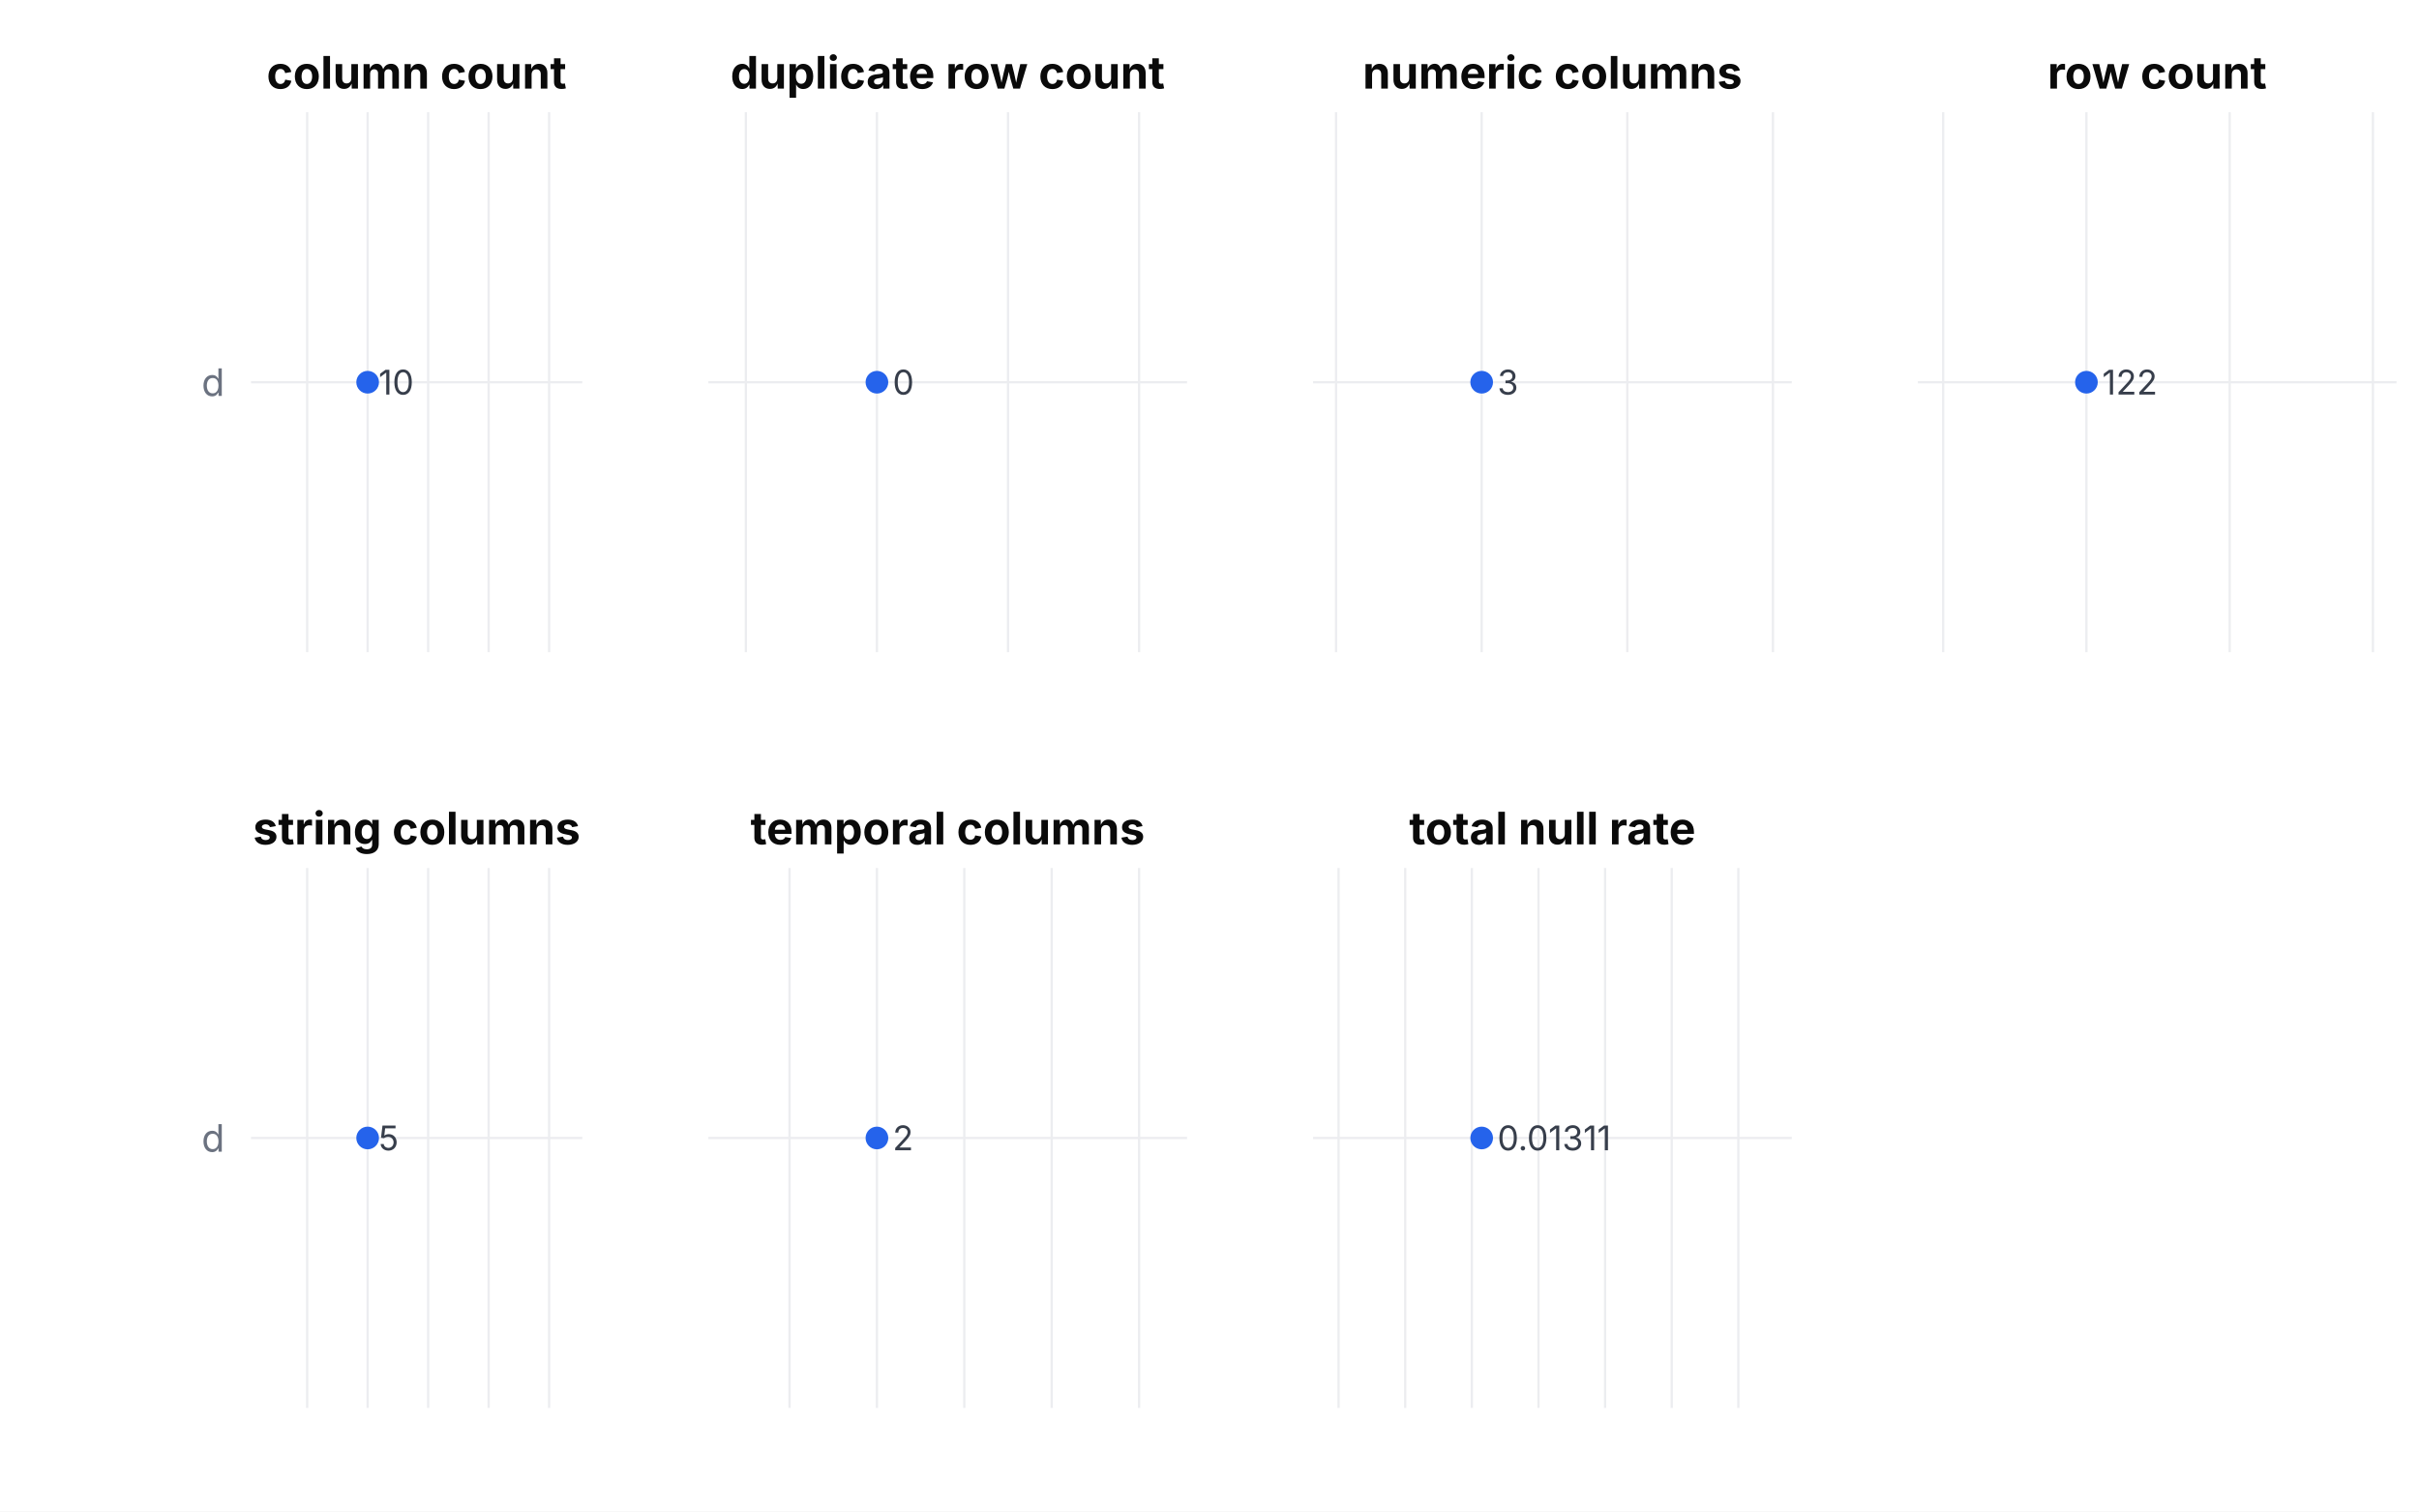
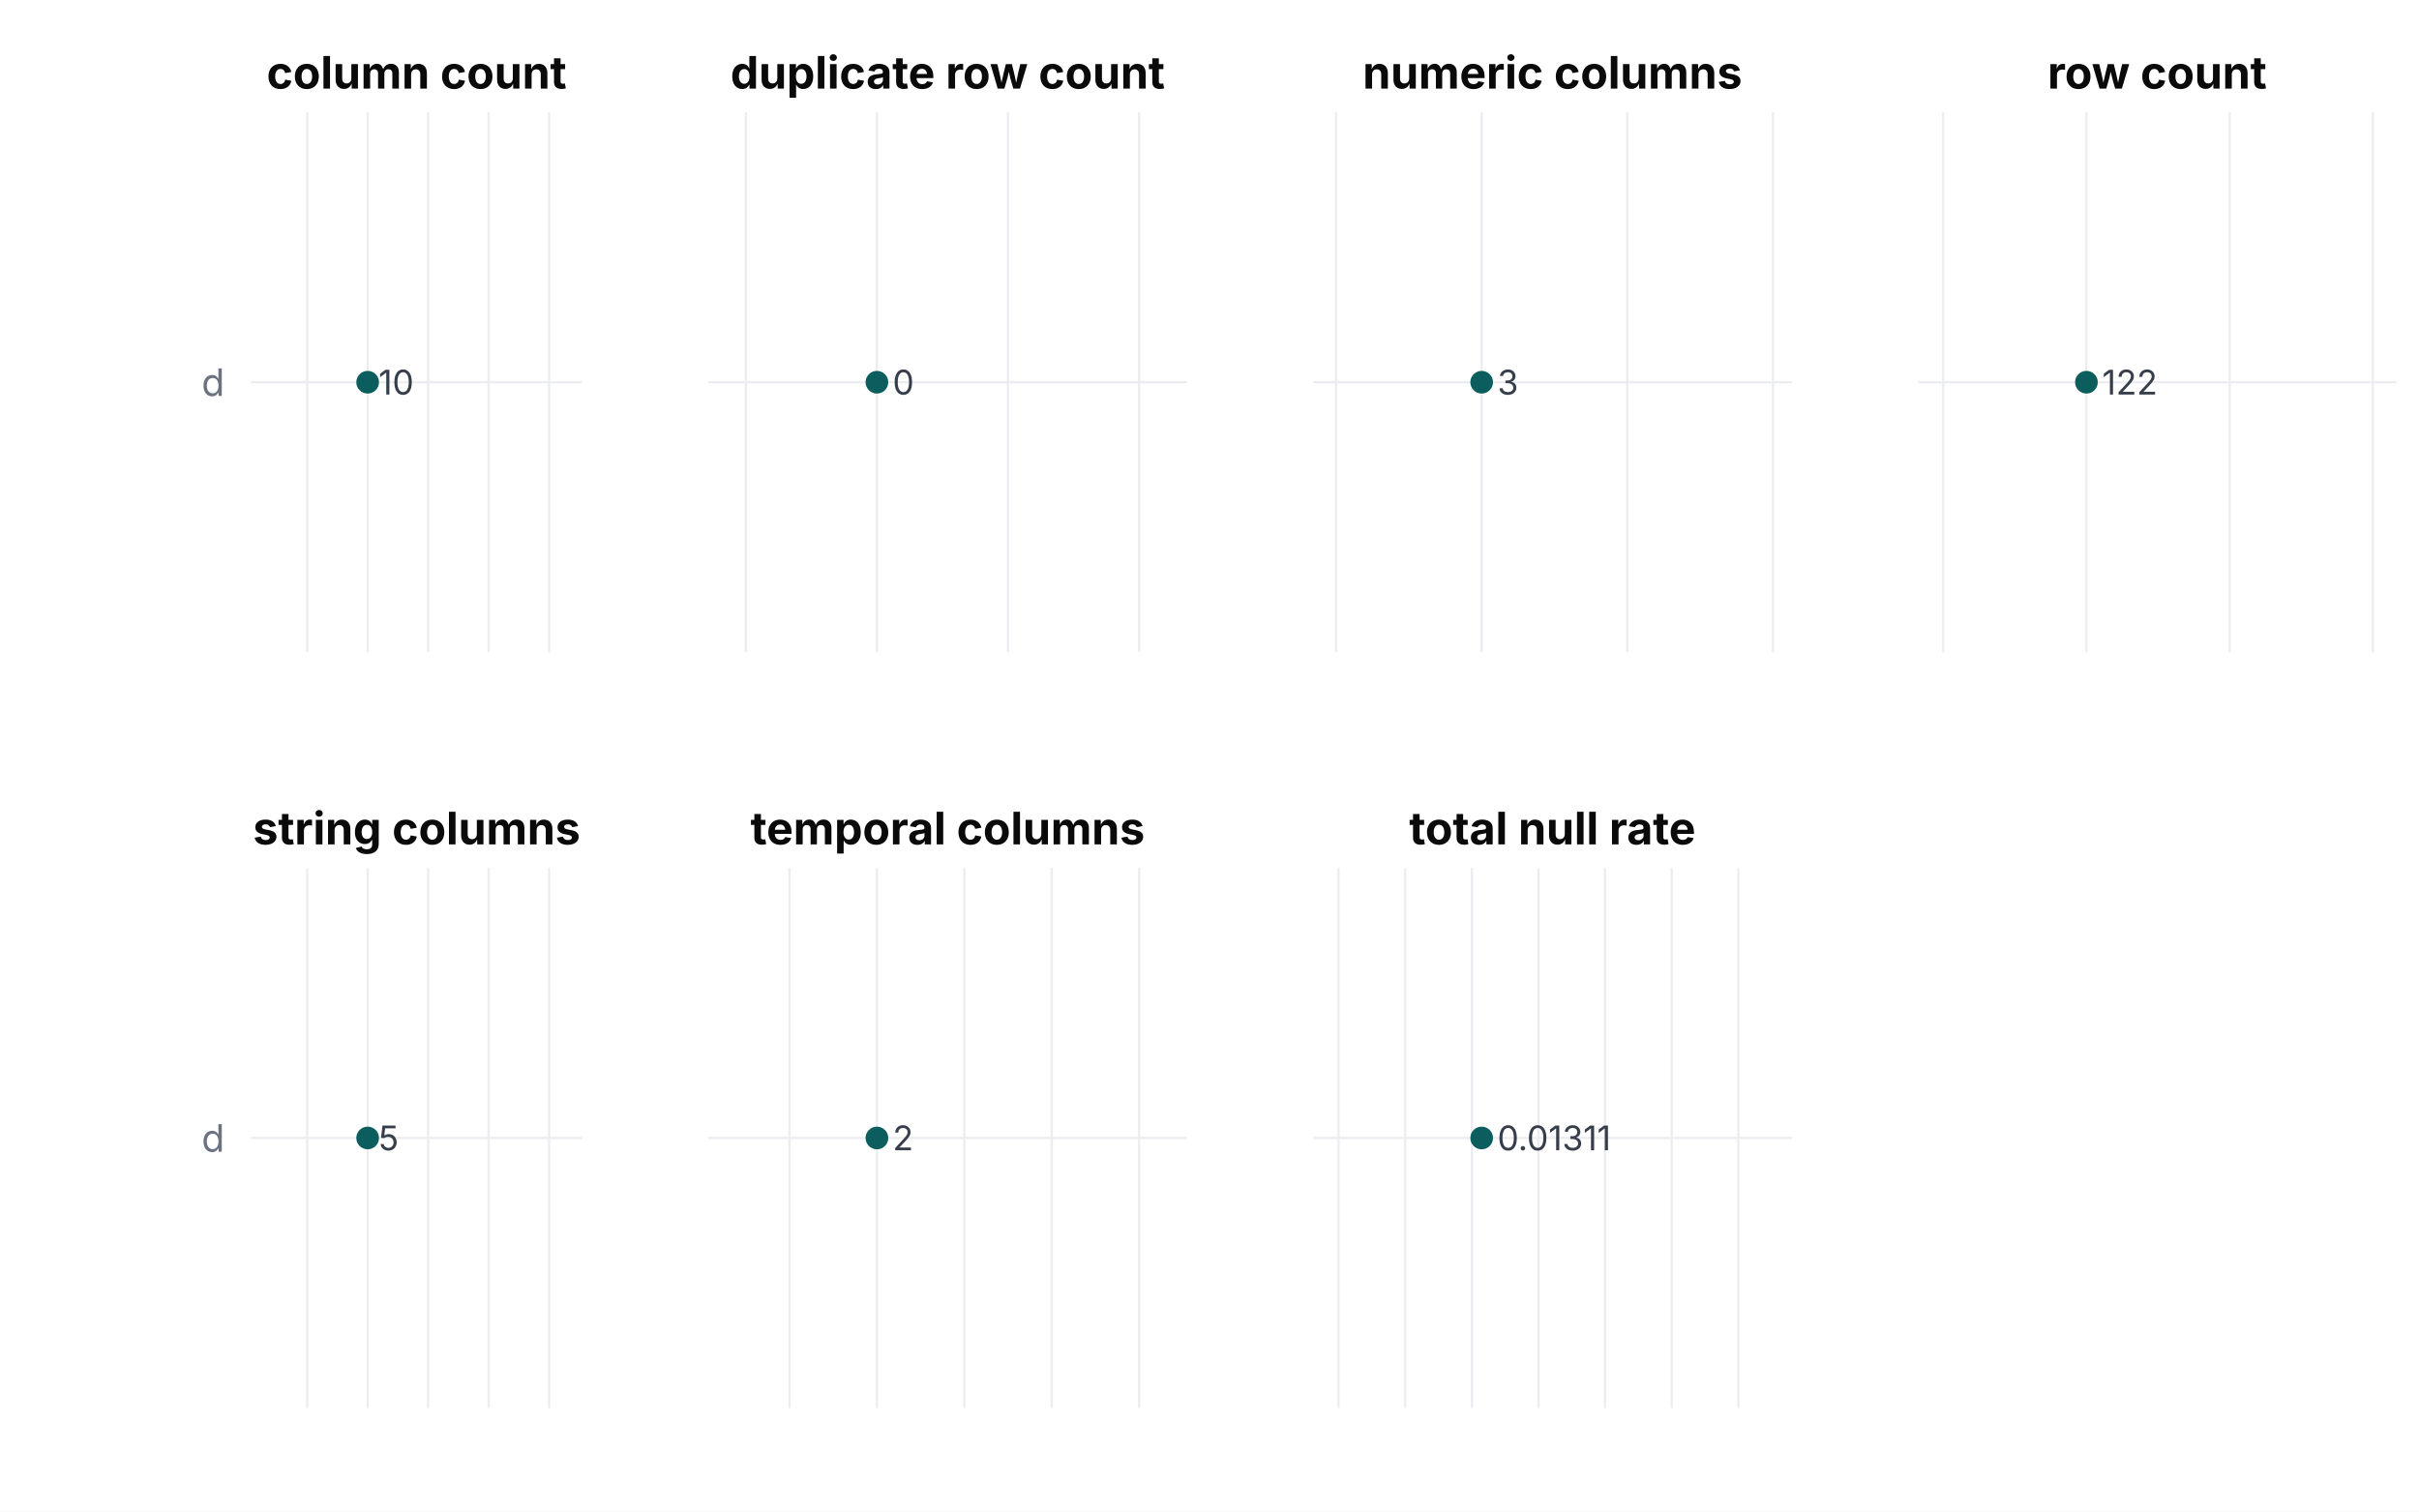
<svg xmlns="http://www.w3.org/2000/svg" width="640" height="400" viewBox="0 0 640 400" data-grid="2 4">
  <rect x="0.00" y="0.00" width="640.00" height="400.00" fill="#FFFFFF" stroke="none" stroke-width="0.00" />
  <svg x="0.00" y="0.00" width="160" height="200" viewBox="0 0 160 200" data-plot="66.41 29.70 87.65 142.89" data-domain="9.807099999999998 10.3549 0.4 1.6" data-xdomain="9.807099999999998 10.3549" data-ydomain="0.4 1.6" data-panel="1">
    <polyline points="81.27,29.70 81.27,172.59" fill="none" stroke="#ECEDF0" stroke-width="0.60" />
    <polyline points="97.27,29.70 97.27,172.59" fill="none" stroke="#ECEDF0" stroke-width="0.60" />
    <polyline points="113.28,29.70 113.28,172.59" fill="none" stroke="#ECEDF0" stroke-width="0.60" />
    <polyline points="129.28,29.70 129.28,172.59" fill="none" stroke="#ECEDF0" stroke-width="0.60" />
    <polyline points="145.28,29.70 145.28,172.59" fill="none" stroke="#ECEDF0" stroke-width="0.60" />
    <polyline points="66.41,101.15 154.06,101.15" fill="none" stroke="#ECEDF0" stroke-width="0.60" />
    <text x="59.44" y="101.15" font-size="10.00" text-anchor="end" dominant-baseline="middle" font-family="'Hanken Grotesk',system-ui,-apple-system,'Segoe UI',sans-serif" fill="#6B7280">d</text>
-     <circle cx="97.27" cy="101.15" r="3.00" fill="#2563EB" data-x="10" data-value="1" class="gg-mark gg-point" data-geom="point" />
+     <circle cx="97.27" cy="101.15" r="3.00" fill="#0B5D5E" data-x="10" data-value="1" class="gg-mark gg-point" data-geom="point" />
    <text x="100.15" y="101.15" font-size="9.00" text-anchor="start" dominant-baseline="middle" font-family="'Hanken Grotesk',system-ui,-apple-system,'Segoe UI',sans-serif" fill="#373E4B" class="gg-mark gg-text" data-geom="text">10</text>
    <text x="110.23" y="19.01" font-size="11.88" text-anchor="middle" dominant-baseline="middle" font-family="'Hanken Grotesk',system-ui,-apple-system,'Segoe UI',sans-serif" font-weight="bold" fill="#0A0A0A">column count</text>
  </svg>
  <svg x="160.00" y="0.00" width="160" height="200" viewBox="0 0 160 200" data-plot="27.41 29.70 126.65 142.89" data-domain="-0.643 1.183 0.4 1.6" data-xdomain="-0.643 1.183" data-ydomain="0.4 1.6" data-panel="2">
    <polyline points="37.33,29.70 37.33,172.59" fill="none" stroke="#ECEDF0" stroke-width="0.60" />
    <polyline points="72.01,29.70 72.01,172.59" fill="none" stroke="#ECEDF0" stroke-width="0.60" />
    <polyline points="106.69,29.70 106.69,172.59" fill="none" stroke="#ECEDF0" stroke-width="0.60" />
    <polyline points="141.37,29.70 141.37,172.59" fill="none" stroke="#ECEDF0" stroke-width="0.60" />
    <polyline points="27.41,101.15 154.06,101.15" fill="none" stroke="#ECEDF0" stroke-width="0.60" />
-     <circle cx="72.01" cy="101.15" r="3.00" fill="#2563EB" data-x="0" data-value="1" class="gg-mark gg-point" data-geom="point" />
+     <circle cx="72.01" cy="101.15" r="3.00" fill="#0B5D5E" data-x="0" data-value="1" class="gg-mark gg-point" data-geom="point" />
    <text x="76.17" y="101.15" font-size="9.00" text-anchor="start" dominant-baseline="middle" font-family="'Hanken Grotesk',system-ui,-apple-system,'Segoe UI',sans-serif" fill="#373E4B" class="gg-mark gg-text" data-geom="text">0</text>
    <text x="90.73" y="19.01" font-size="11.88" text-anchor="middle" dominant-baseline="middle" font-family="'Hanken Grotesk',system-ui,-apple-system,'Segoe UI',sans-serif" font-weight="bold" fill="#0A0A0A">duplicate row count</text>
  </svg>
  <svg x="320.00" y="0.00" width="160" height="200" viewBox="0 0 160 200" data-plot="27.41 29.70 126.65 142.89" data-domain="2.94213 3.10647 0.4 1.6" data-xdomain="2.94213 3.10647" data-ydomain="0.4 1.6" data-panel="3">
    <polyline points="33.48,29.70 33.48,172.59" fill="none" stroke="#ECEDF0" stroke-width="0.60" />
    <polyline points="72.01,29.70 72.01,172.59" fill="none" stroke="#ECEDF0" stroke-width="0.60" />
    <polyline points="110.54,29.70 110.54,172.59" fill="none" stroke="#ECEDF0" stroke-width="0.60" />
    <polyline points="149.07,29.70 149.07,172.59" fill="none" stroke="#ECEDF0" stroke-width="0.60" />
    <polyline points="27.41,101.15 154.06,101.15" fill="none" stroke="#ECEDF0" stroke-width="0.60" />
-     <circle cx="72.01" cy="101.15" r="3.00" fill="#2563EB" data-x="3" data-value="1" class="gg-mark gg-point" data-geom="point" />
+     <circle cx="72.01" cy="101.15" r="3.00" fill="#0B5D5E" data-x="3" data-value="1" class="gg-mark gg-point" data-geom="point" />
    <text x="76.17" y="101.15" font-size="9.00" text-anchor="start" dominant-baseline="middle" font-family="'Hanken Grotesk',system-ui,-apple-system,'Segoe UI',sans-serif" fill="#373E4B" class="gg-mark gg-text" data-geom="text">3</text>
    <text x="90.73" y="19.01" font-size="11.88" text-anchor="middle" dominant-baseline="middle" font-family="'Hanken Grotesk',system-ui,-apple-system,'Segoe UI',sans-serif" font-weight="bold" fill="#0A0A0A">numeric columns</text>
  </svg>
  <svg x="480.00" y="0.00" width="160" height="200" viewBox="0 0 160 200" data-plot="27.41 29.70 126.65 142.89" data-domain="119.64662 126.32978 0.4 1.6" data-xdomain="119.64662 126.32978" data-ydomain="0.4 1.6" data-panel="4">
    <polyline points="34.11,29.70 34.11,172.59" fill="none" stroke="#ECEDF0" stroke-width="0.60" />
    <polyline points="72.01,29.70 72.01,172.59" fill="none" stroke="#ECEDF0" stroke-width="0.60" />
    <polyline points="109.91,29.70 109.91,172.59" fill="none" stroke="#ECEDF0" stroke-width="0.60" />
    <polyline points="147.81,29.70 147.81,172.59" fill="none" stroke="#ECEDF0" stroke-width="0.60" />
    <polyline points="27.41,101.15 154.06,101.15" fill="none" stroke="#ECEDF0" stroke-width="0.60" />
-     <circle cx="72.01" cy="101.15" r="3.00" fill="#2563EB" data-x="122" data-value="1" class="gg-mark gg-point" data-geom="point" />
+     <circle cx="72.01" cy="101.15" r="3.00" fill="#0B5D5E" data-x="122" data-value="1" class="gg-mark gg-point" data-geom="point" />
    <text x="76.17" y="101.15" font-size="9.00" text-anchor="start" dominant-baseline="middle" font-family="'Hanken Grotesk',system-ui,-apple-system,'Segoe UI',sans-serif" fill="#373E4B" class="gg-mark gg-text" data-geom="text">122</text>
    <text x="90.73" y="19.01" font-size="11.88" text-anchor="middle" dominant-baseline="middle" font-family="'Hanken Grotesk',system-ui,-apple-system,'Segoe UI',sans-serif" font-weight="bold" fill="#0A0A0A">row count</text>
  </svg>
  <svg x="0.00" y="200.00" width="160" height="200" viewBox="0 0 160 200" data-plot="66.41 29.70 87.65 142.89" data-domain="4.903549999999999 5.17745 0.4 1.6" data-xdomain="4.903549999999999 5.17745" data-ydomain="0.4 1.6" data-panel="5">
    <polyline points="81.27,29.70 81.27,172.59" fill="none" stroke="#ECEDF0" stroke-width="0.60" />
    <polyline points="97.27,29.70 97.27,172.59" fill="none" stroke="#ECEDF0" stroke-width="0.60" />
    <polyline points="113.28,29.70 113.28,172.59" fill="none" stroke="#ECEDF0" stroke-width="0.60" />
    <polyline points="129.28,29.70 129.28,172.59" fill="none" stroke="#ECEDF0" stroke-width="0.60" />
    <polyline points="145.28,29.70 145.28,172.59" fill="none" stroke="#ECEDF0" stroke-width="0.60" />
    <polyline points="66.41,101.15 154.06,101.15" fill="none" stroke="#ECEDF0" stroke-width="0.60" />
    <text x="59.44" y="101.15" font-size="10.00" text-anchor="end" dominant-baseline="middle" font-family="'Hanken Grotesk',system-ui,-apple-system,'Segoe UI',sans-serif" fill="#6B7280">d</text>
-     <circle cx="97.27" cy="101.15" r="3.00" fill="#2563EB" data-x="5" data-value="1" class="gg-mark gg-point" data-geom="point" />
+     <circle cx="97.27" cy="101.15" r="3.00" fill="#0B5D5E" data-x="5" data-value="1" class="gg-mark gg-point" data-geom="point" />
    <text x="100.15" y="101.15" font-size="9.00" text-anchor="start" dominant-baseline="middle" font-family="'Hanken Grotesk',system-ui,-apple-system,'Segoe UI',sans-serif" fill="#373E4B" class="gg-mark gg-text" data-geom="text">5</text>
    <text x="110.23" y="19.01" font-size="11.88" text-anchor="middle" dominant-baseline="middle" font-family="'Hanken Grotesk',system-ui,-apple-system,'Segoe UI',sans-serif" font-weight="bold" fill="#0A0A0A">string columns</text>
  </svg>
  <svg x="160.00" y="200.00" width="160" height="200" viewBox="0 0 160 200" data-plot="27.41 29.70 126.65 142.89" data-domain="1.96142 2.07098 0.4 1.6" data-xdomain="1.96142 2.07098" data-ydomain="0.4 1.6" data-panel="6">
    <polyline points="48.89,29.70 48.89,172.59" fill="none" stroke="#ECEDF0" stroke-width="0.60" />
    <polyline points="72.01,29.70 72.01,172.59" fill="none" stroke="#ECEDF0" stroke-width="0.60" />
    <polyline points="95.13,29.70 95.13,172.59" fill="none" stroke="#ECEDF0" stroke-width="0.60" />
    <polyline points="118.25,29.70 118.25,172.59" fill="none" stroke="#ECEDF0" stroke-width="0.60" />
    <polyline points="141.37,29.70 141.37,172.59" fill="none" stroke="#ECEDF0" stroke-width="0.60" />
    <polyline points="27.41,101.15 154.06,101.15" fill="none" stroke="#ECEDF0" stroke-width="0.60" />
-     <circle cx="72.01" cy="101.15" r="3.00" fill="#2563EB" data-x="2" data-value="1" class="gg-mark gg-point" data-geom="point" />
+     <circle cx="72.01" cy="101.15" r="3.00" fill="#0B5D5E" data-x="2" data-value="1" class="gg-mark gg-point" data-geom="point" />
    <text x="76.17" y="101.15" font-size="9.00" text-anchor="start" dominant-baseline="middle" font-family="'Hanken Grotesk',system-ui,-apple-system,'Segoe UI',sans-serif" fill="#373E4B" class="gg-mark gg-text" data-geom="text">2</text>
    <text x="90.73" y="19.01" font-size="11.88" text-anchor="middle" dominant-baseline="middle" font-family="'Hanken Grotesk',system-ui,-apple-system,'Segoe UI',sans-serif" font-weight="bold" fill="#0A0A0A">temporal columns</text>
  </svg>
  <svg x="320.00" y="200.00" width="160" height="200" viewBox="0 0 160 200" data-plot="27.41 29.70 126.65 142.89" data-domain="0.012861770491803278 0.013580196721311475 0.4 1.6" data-xdomain="0.012861770491803278 0.013580196721311475" data-ydomain="0.4 1.6" data-panel="7">
    <polyline points="34.15,29.70 34.15,172.59" fill="none" stroke="#ECEDF0" stroke-width="0.60" />
    <polyline points="51.78,29.70 51.78,172.59" fill="none" stroke="#ECEDF0" stroke-width="0.60" />
    <polyline points="69.41,29.70 69.41,172.59" fill="none" stroke="#ECEDF0" stroke-width="0.60" />
    <polyline points="87.04,29.70 87.04,172.59" fill="none" stroke="#ECEDF0" stroke-width="0.60" />
    <polyline points="104.66,29.70 104.66,172.59" fill="none" stroke="#ECEDF0" stroke-width="0.60" />
    <polyline points="122.29,29.70 122.29,172.59" fill="none" stroke="#ECEDF0" stroke-width="0.60" />
    <polyline points="139.92,29.70 139.92,172.59" fill="none" stroke="#ECEDF0" stroke-width="0.60" />
    <polyline points="27.41,101.15 154.06,101.15" fill="none" stroke="#ECEDF0" stroke-width="0.60" />
-     <circle cx="72.01" cy="101.15" r="3.00" fill="#2563EB" data-x="0.013" data-value="1" class="gg-mark gg-point" data-geom="point" />
+     <circle cx="72.01" cy="101.15" r="3.00" fill="#0B5D5E" data-x="0.013" data-value="1" class="gg-mark gg-point" data-geom="point" />
    <text x="76.17" y="101.15" font-size="9.00" text-anchor="start" dominant-baseline="middle" font-family="'Hanken Grotesk',system-ui,-apple-system,'Segoe UI',sans-serif" fill="#373E4B" class="gg-mark gg-text" data-geom="text">0.01311</text>
    <text x="90.73" y="19.01" font-size="11.88" text-anchor="middle" dominant-baseline="middle" font-family="'Hanken Grotesk',system-ui,-apple-system,'Segoe UI',sans-serif" font-weight="bold" fill="#0A0A0A">total null rate</text>
  </svg>
</svg>
